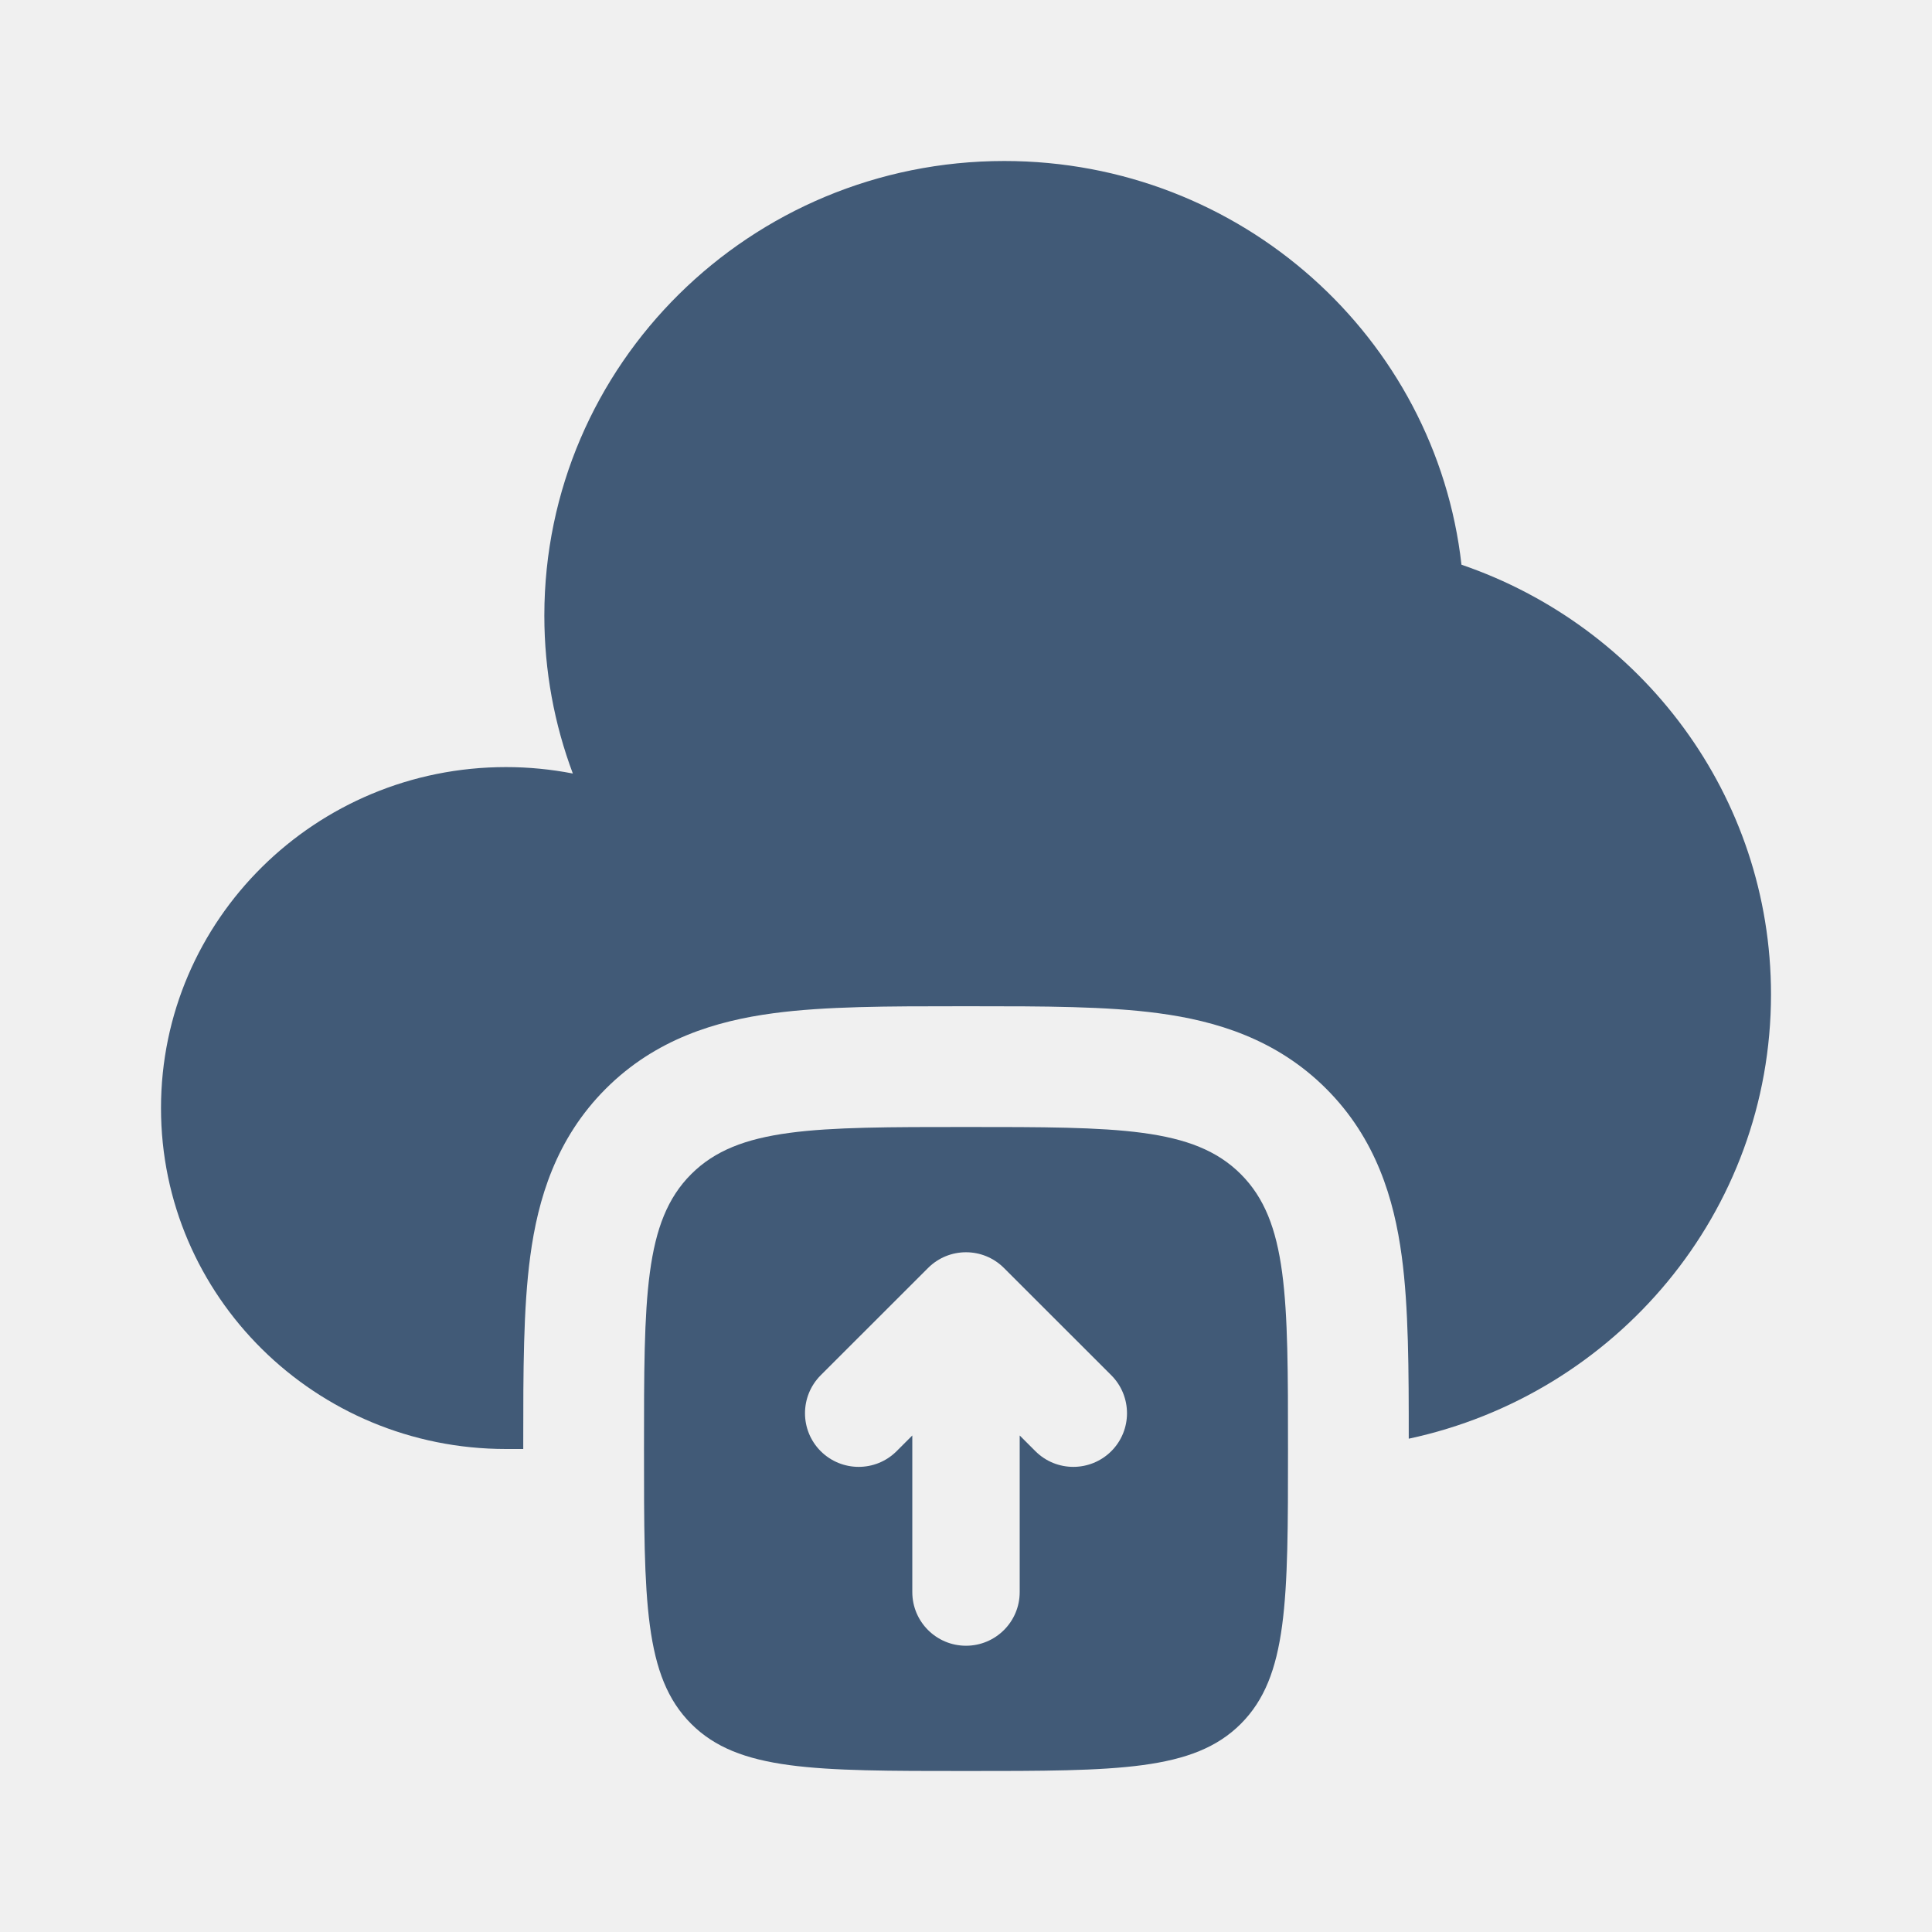
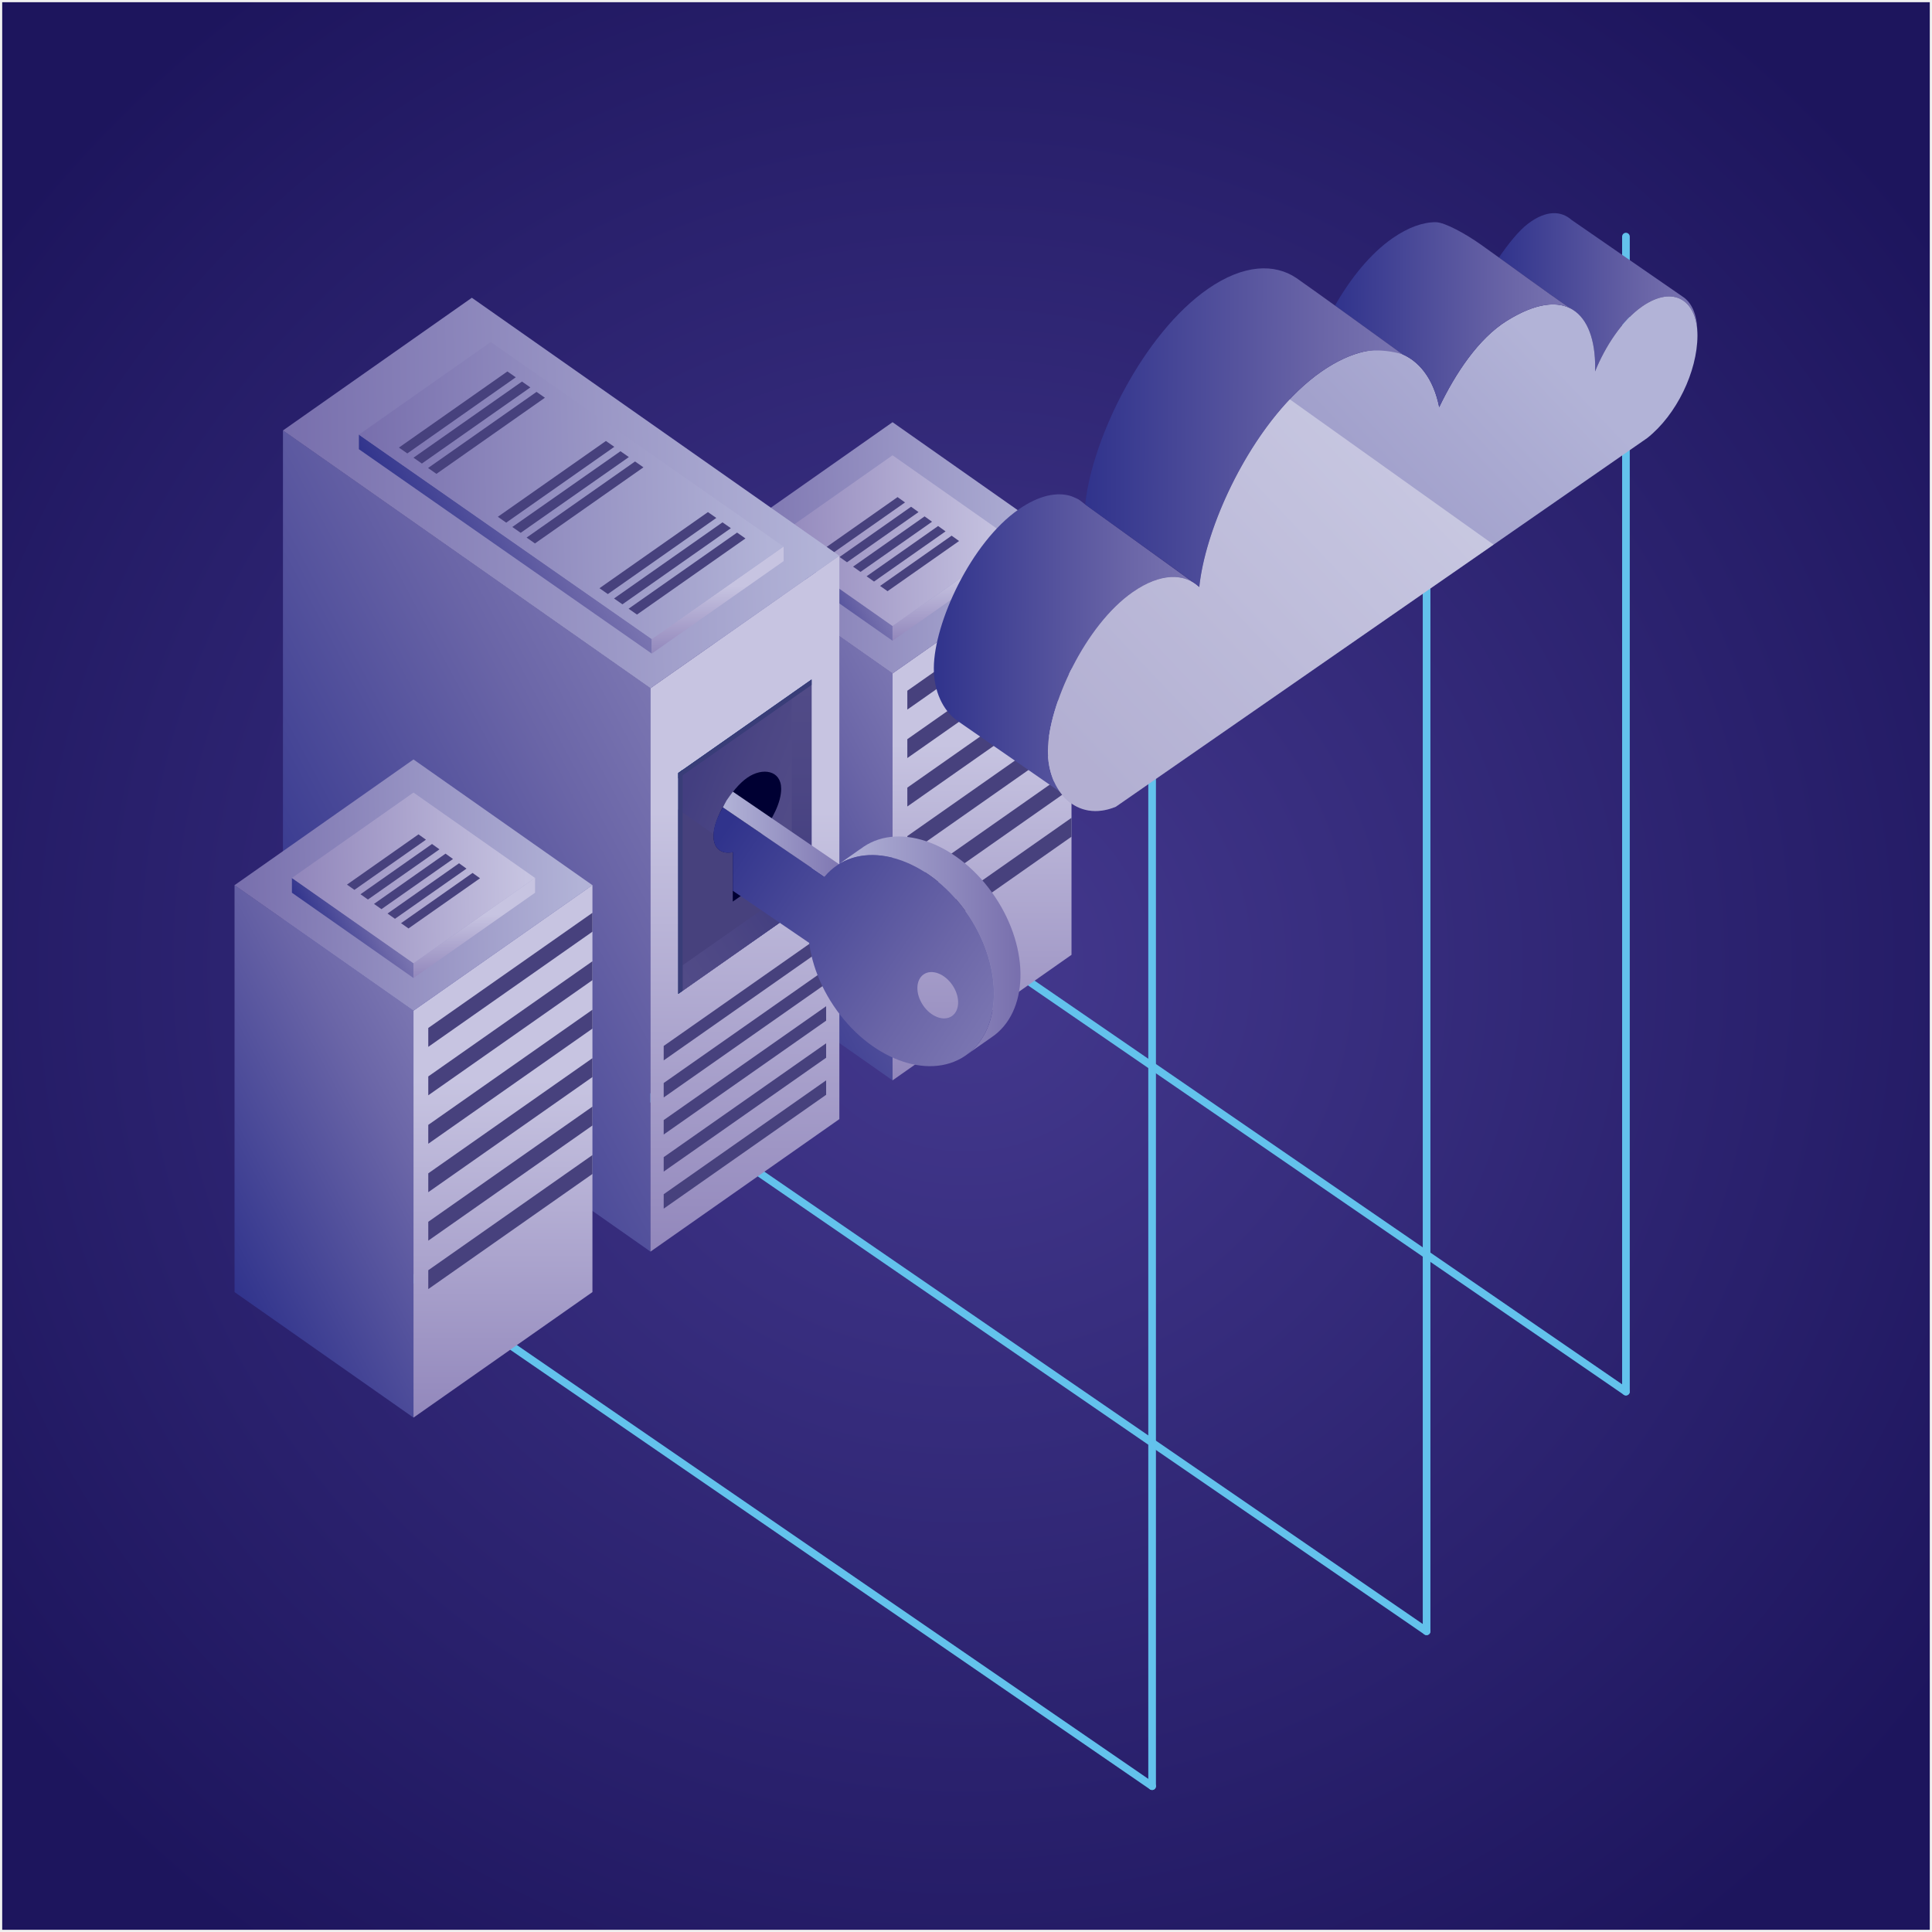
- <svg xmlns="http://www.w3.org/2000/svg" width="800px" height="800px" viewBox="0 0 24 24" fill="none">
-   <g id="SVGRepo_bgCarrier" stroke-width="0" />
-   <g id="SVGRepo_tracerCarrier" stroke-linecap="round" stroke-linejoin="round" />
-   <g id="SVGRepo_iconCarrier">
-     <path d="M6.5 18L6.5 17.91C6.5 17.045 6.5 16.251 6.587 15.606C6.682 14.895 6.907 14.143 7.525 13.525C8.143 12.907 8.895 12.682 9.606 12.587C10.251 12.5 11.045 12.5 11.911 12.5H12.089C12.955 12.5 13.749 12.5 14.394 12.587C15.105 12.682 15.857 12.907 16.475 13.525C17.093 14.143 17.318 14.895 17.413 15.606C17.499 16.242 17.5 17.021 17.5 17.872C20.073 17.322 22 15.06 22 12.353C22 9.881 20.393 7.78 18.155 7.015C17.837 4.194 15.416 2 12.476 2C9.32 2 6.762 4.528 6.762 7.647C6.762 8.337 6.887 8.998 7.116 9.609C6.848 9.557 6.57 9.529 6.286 9.529C3.919 9.529 2 11.426 2 13.765C2 16.104 3.919 18 6.286 18L6.5 18Z" fill="#415a77" />
-     <path fill-rule="evenodd" clip-rule="evenodd" d="M12 14C10.114 14 9.172 14 8.586 14.586C8 15.172 8 16.114 8 18C8 19.886 8 20.828 8.586 21.414C9.172 22 10.114 22 12 22C13.886 22 14.828 22 15.414 21.414C16 20.828 16 19.886 16 18C16 16.114 16 15.172 15.414 14.586C14.828 14 13.886 14 12 14ZM13.805 17.084L12.471 15.751C12.211 15.491 11.789 15.491 11.529 15.751L10.195 17.084C9.935 17.345 9.935 17.767 10.195 18.027C10.456 18.287 10.878 18.287 11.138 18.027L11.333 17.832V19.778C11.333 20.146 11.632 20.444 12 20.444C12.368 20.444 12.667 20.146 12.667 19.778V17.832L12.862 18.027C13.122 18.287 13.544 18.287 13.805 18.027C14.065 17.767 14.065 17.345 13.805 17.084Z" fill="#415a77" />
+ <svg xmlns="http://www.w3.org/2000/svg" version="1.1" id="Capa_1" x="0px" y="0px" viewBox="0 0 426.172 426.173" style="enable-background:new 0 0 426.172 426.173;" xml:space="preserve">
+   <g id="Paquete_de_vectores:_motivo_de_puntos_15">
+ </g>
+   <g id="Paquete_de_vectores:_motivo_de_puntos_15_1_">
+ </g>
+   <g id="Paquete_de_vectores:_motivo_de_puntos_03">
+ </g>
+   <radialGradient id="SVGID_1_" cx="280.865" cy="213.086" r="267.768" gradientTransform="matrix(1 0 0 1 -67.7794 0)" gradientUnits="userSpaceOnUse">
+     <stop offset="0" style="stop-color:#44398E" />
+     <stop offset="1" style="stop-color:#1D155D" />
+   </radialGradient>
+   <rect x="0.487" y="0.488" style="fill:url(#SVGID_1_);" width="425.197" height="425.197" />
+   <g>
+     <line style="fill:none;stroke:#63C2EC;stroke-width:1.688;stroke-linecap:round;stroke-linejoin:round;stroke-miterlimit:10;" x1="130.684" y1="233.417" x2="314.685" y2="359.838" />
+     <line style="fill:none;stroke:#63C2EC;stroke-width:1.688;stroke-linecap:round;stroke-linejoin:round;stroke-miterlimit:10;" x1="314.685" y1="359.838" x2="314.685" y2="105.064" />
+   </g>
+   <g>
+     <line style="fill:none;stroke:#63C2EC;stroke-width:1.688;stroke-linecap:round;stroke-linejoin:round;stroke-miterlimit:10;" x1="174.658" y1="180.543" x2="358.66" y2="306.965" />
+     <line style="fill:none;stroke:#63C2EC;stroke-width:1.688;stroke-linecap:round;stroke-linejoin:round;stroke-miterlimit:10;" x1="358.66" y1="306.965" x2="358.66" y2="52.191" />
+   </g>
+   <g>
+     <line style="fill:none;stroke:#63C2EC;stroke-width:1.688;stroke-linecap:round;stroke-linejoin:round;stroke-miterlimit:10;" x1="70.139" y1="267.578" x2="254.141" y2="394" />
+     <line style="fill:none;stroke:#63C2EC;stroke-width:1.688;stroke-linecap:round;stroke-linejoin:round;stroke-miterlimit:10;" x1="254.141" y1="394" x2="254.141" y2="139.226" />
+   </g>
+   <g>
+     <g>
+       <linearGradient id="SVGID_00000127012688350996608090000006548844332472398976_" gradientUnits="userSpaceOnUse" x1="148.459" y1="194.893" x2="205.184" y2="164.611">
+         <stop offset="0" style="stop-color:#30338C" />
+         <stop offset="0.742" style="stop-color:#6A65A7" />
+         <stop offset="1" style="stop-color:#7A75B1" />
+       </linearGradient>
+       <polygon style="fill:url(#SVGID_00000127012688350996608090000006548844332472398976_);" points="196.884,238.312 157.41,210.621     157.41,120.845 196.884,148.535   " />
+       <linearGradient id="SVGID_00000155115190378044035850000015385270107856430766_" gradientUnits="userSpaceOnUse" x1="216.622" y1="239.836" x2="216.622" y2="164.051">
+         <stop offset="0" style="stop-color:#9186BB" />
+         <stop offset="1" style="stop-color:#C7C4E1" />
+       </linearGradient>
+       <polygon style="fill:url(#SVGID_00000155115190378044035850000015385270107856430766_);" points="196.884,238.312 236.36,210.621     236.36,120.845 196.884,148.535   " />
+       <linearGradient id="SVGID_00000085957537891628081900000012276317214795546559_" gradientUnits="userSpaceOnUse" x1="158.132" y1="121.756" x2="233.66" y2="119.979">
+         <stop offset="0" style="stop-color:#786FAD" />
+         <stop offset="1" style="stop-color:#B2B3D7" />
+       </linearGradient>
+       <polygon style="fill:url(#SVGID_00000085957537891628081900000012276317214795546559_);" points="196.884,93.131 196.884,93.13     196.884,93.13 196.884,93.131 157.41,120.867 196.884,148.558 196.884,148.558 196.884,148.558 196.884,148.558 236.36,120.867       " />
+       <g>
+         <polygon style="fill:#47417D;" points="200.145,156.527 236.36,131.124 236.36,126.959 200.145,152.365    " />
+         <polygon style="fill:#47417D;" points="200.145,167.215 236.36,141.811 236.36,137.647 200.145,163.052    " />
+         <polygon style="fill:#47417D;" points="200.145,177.902 236.36,152.498 236.36,148.334 200.145,173.739    " />
+         <polygon style="fill:#47417D;" points="200.145,188.59 236.36,163.186 236.36,159.022 200.145,184.427    " />
+         <polygon style="fill:#47417D;" points="200.145,199.278 236.36,173.874 236.36,169.709 200.145,195.115    " />
+         <polygon style="fill:#47417D;" points="200.145,209.965 236.36,184.561 236.36,180.397 200.145,205.803    " />
+       </g>
+       <g>
+         <linearGradient id="SVGID_00000112603434625204378310000018124151744516158872_" gradientUnits="userSpaceOnUse" x1="176.159" y1="134.205" x2="190.626" y2="126.482">
+           <stop offset="0" style="stop-color:#30338C" />
+           <stop offset="0.742" style="stop-color:#6A65A7" />
+           <stop offset="1" style="stop-color:#7A75B1" />
+         </linearGradient>
+         <polygon style="fill:url(#SVGID_00000112603434625204378310000018124151744516158872_);" points="196.884,141.341      170.066,122.528 170.066,119.258 196.884,138.07    " />
+         <linearGradient id="SVGID_00000012472028958828485460000006054568864582413448_" gradientUnits="userSpaceOnUse" x1="210.293" y1="141.628" x2="210.293" y2="127.38">
+           <stop offset="0" style="stop-color:#9186BB" />
+           <stop offset="1" style="stop-color:#C7C4E1" />
+         </linearGradient>
+         <polygon style="fill:url(#SVGID_00000012472028958828485460000006054568864582413448_);" points="196.884,141.341      223.702,122.528 223.702,119.258 196.884,138.07    " />
+         <linearGradient id="SVGID_00000135664346604692595120000017356999047837668242_" gradientUnits="userSpaceOnUse" x1="170.557" y1="119.876" x2="221.868" y2="118.669">
+           <stop offset="0" style="stop-color:#9186BB" />
+           <stop offset="1" style="stop-color:#C7C4E1" />
+         </linearGradient>
+         <polygon style="fill:url(#SVGID_00000135664346604692595120000017356999047837668242_);" points="196.884,100.43      196.884,100.429 196.884,100.429 196.884,100.43 170.066,119.272 196.884,138.085 196.884,138.085 196.884,138.085      196.884,138.085 223.702,119.272    " />
+       </g>
+       <g>
+         <polygon style="fill:#47417D;" points="197.99,109.652 197.99,109.652 197.988,109.652 197.988,109.652 182.21,120.738      183.856,121.9 183.856,121.9 183.856,121.9 183.856,121.9 199.635,110.833    " />
+         <polygon style="fill:#47417D;" points="200.971,111.781 200.971,111.778 200.971,111.778 200.971,111.781 185.191,122.866      186.836,124.028 186.836,124.028 186.836,124.028 186.836,124.028 202.615,112.96    " />
+         <polygon style="fill:#47417D;" points="203.951,113.907 203.951,113.906 203.951,113.906 203.951,113.907 188.174,124.993      189.818,126.154 189.818,126.156 189.818,126.156 189.818,126.154 205.596,115.087    " />
+         <polygon style="fill:#47417D;" points="206.933,116.033 206.933,116.033 206.933,116.033 206.933,116.033 191.155,127.121      192.799,128.281 192.799,128.283 192.799,128.283 192.799,128.281 208.577,117.214    " />
+         <polygon style="fill:#47417D;" points="209.914,118.162 209.914,118.162 209.914,118.162 209.914,118.162 194.137,129.247      195.78,130.409 195.78,130.409 195.78,130.409 195.78,130.409 211.559,119.341    " />
+       </g>
+     </g>
+     <g>
+       <g>
+         <g>
+           <linearGradient id="SVGID_00000062161009688150091520000010150534732198283696_" gradientUnits="userSpaceOnUse" x1="-5843.474" y1="210.199" x2="-5752.028" y2="161.382" gradientTransform="matrix(1 0 0 1 5900.18 0)">
+             <stop offset="0" style="stop-color:#30338C" />
+             <stop offset="0.742" style="stop-color:#6A65A7" />
+             <stop offset="1" style="stop-color:#7A75B1" />
+           </linearGradient>
+           <polygon style="fill:url(#SVGID_00000062161009688150091520000010150534732198283696_);" points="143.488,276.089       62.418,219.223 62.418,94.932 143.488,151.796     " />
+           <linearGradient id="SVGID_00000149364666542385981610000006881805750687125661_" gradientUnits="userSpaceOnUse" x1="-5735.859" y1="278.08" x2="-5735.859" y2="179.035" gradientTransform="matrix(1 0 0 1 5900.18 0)">
+             <stop offset="0" style="stop-color:#9186BB" />
+             <stop offset="1" style="stop-color:#C7C4E1" />
+           </linearGradient>
+           <polygon style="fill:url(#SVGID_00000149364666542385981610000006881805750687125661_);" points="143.488,276.089       185.153,246.861 185.153,122.569 143.488,151.796     " />
+           <linearGradient id="SVGID_00000078764746851880338880000006513115737116585149_" gradientUnits="userSpaceOnUse" x1="-5836.319" y1="110.16" x2="-5719.527" y2="107.412" gradientTransform="matrix(1 0 0 1 5900.18 0)">
+             <stop offset="0" style="stop-color:#786FAD" />
+             <stop offset="1" style="stop-color:#B2B3D7" />
+           </linearGradient>
+           <polygon style="fill:url(#SVGID_00000078764746851880338880000006513115737116585149_);" points="104.082,65.682 104.082,65.68       104.082,65.68 104.082,65.682 62.418,94.955 143.488,151.82 143.488,151.82 143.488,151.82 143.488,151.82 185.153,122.594           " />
+         </g>
+         <g>
+           <linearGradient id="SVGID_00000101821991032683928200000015138437656486295213_" gradientUnits="userSpaceOnUse" x1="-5751.943" y1="178.507" x2="-5727.1" y2="187.86" gradientTransform="matrix(1 0 0 1 5900.18 0)">
+             <stop offset="0.07" style="stop-color:#30338C" />
+             <stop offset="0.473" style="stop-color:#5C589F" />
+             <stop offset="0.809" style="stop-color:#726DAC" />
+             <stop offset="1" style="stop-color:#7A75B1" />
+           </linearGradient>
+           <polygon style="fill:url(#SVGID_00000101821991032683928200000015138437656486295213_);" points="149.623,219.223       179.018,198.603 179.018,149.902 149.623,170.523     " />
+           <polygon style="fill:#47417D;" points="149.623,219.223 174.658,201.663 174.658,196.122 149.623,178.561     " />
+           <linearGradient id="SVGID_00000026128972300715781400000016656375921946713230_" gradientUnits="userSpaceOnUse" x1="-5724.402" y1="198.627" x2="-5751.391" y2="216.401" gradientTransform="matrix(1 0 0 1 5900.18 0)">
+             <stop offset="0.125" style="stop-color:#30338C" />
+             <stop offset="0.505" style="stop-color:#5C589F" />
+             <stop offset="0.821" style="stop-color:#726DAC" />
+             <stop offset="1" style="stop-color:#7A75B1" />
+           </linearGradient>
+           <polygon style="fill:url(#SVGID_00000026128972300715781400000016656375921946713230_);" points="150.58,218.545       174.658,201.663 174.658,196.04 150.58,212.924     " />
+           <linearGradient id="SVGID_00000015354803460304733910000015167604836437004702_" gradientUnits="userSpaceOnUse" x1="-5723.342" y1="199.836" x2="-5723.342" y2="148.075" gradientTransform="matrix(1 0 0 1 5900.18 0)">
+             <stop offset="0.07" style="stop-color:#30338C" />
+             <stop offset="0.473" style="stop-color:#5C589F" />
+             <stop offset="0.809" style="stop-color:#726DAC" />
+             <stop offset="1" style="stop-color:#7A75B1" />
+           </linearGradient>
+           <polygon style="fill:url(#SVGID_00000015354803460304733910000015167604836437004702_);" points="174.658,152.96       174.658,201.663 179.018,198.603 179.018,149.902     " />
+           <g>
+             <polygon style="fill:#002B64;" points="150.58,169.809 149.623,170.523 149.623,219.223 150.58,218.51      " />
+             <polygon style="fill:#002B64;" points="149.623,171.692 179.018,151.093 179.018,149.902 149.623,170.503      " />
+           </g>
+         </g>
+         <polygon style="opacity:0.8;fill:#47417D;" points="149.623,219.223 179.018,198.603 179.018,149.902 149.623,170.523    " />
+         <g>
+           <g>
+             <linearGradient id="SVGID_00000156569254298240849440000012027646394895018942_" gradientUnits="userSpaceOnUse" x1="-5805.403" y1="128.931" x2="-5772.395" y2="111.31" gradientTransform="matrix(1 0 0 1 5900.18 0)">
+               <stop offset="0" style="stop-color:#30338C" />
+               <stop offset="0.742" style="stop-color:#6A65A7" />
+               <stop offset="1" style="stop-color:#7A75B1" />
+             </linearGradient>
+             <polygon style="fill:url(#SVGID_00000156569254298240849440000012027646394895018942_);" points="143.771,144.175        79.168,99.088 79.168,95.863 143.771,140.951      " />
+             <linearGradient id="SVGID_00000089552807638600142130000017811244254177135004_" gradientUnits="userSpaceOnUse" x1="-5741.867" y1="144.482" x2="-5741.867" y2="129.24" gradientTransform="matrix(1 0 0 1 5900.18 0)">
+               <stop offset="0" style="stop-color:#9186BB" />
+               <stop offset="1" style="stop-color:#C7C4E1" />
+             </linearGradient>
+             <polygon style="fill:url(#SVGID_00000089552807638600142130000017811244254177135004_);" points="143.771,144.175        172.854,123.774 172.854,120.55 143.771,140.951      " />
+             <linearGradient id="SVGID_00000101785666121427335180000007858689854893507491_" gradientUnits="userSpaceOnUse" x1="-5819.87" y1="109.281" x2="-5730.801" y2="107.185" gradientTransform="matrix(1 0 0 1 5900.18 0)">
+               <stop offset="0" style="stop-color:#786FAD" />
+               <stop offset="1" style="stop-color:#B2B3D7" />
+             </linearGradient>
+             <polygon style="fill:url(#SVGID_00000101785666121427335180000007858689854893507491_);" points="108.25,75.443 108.25,75.443        108.25,75.443 108.25,75.443 79.168,95.879 143.771,140.966 143.771,140.969 143.771,140.969 143.771,140.966 172.854,120.567             " />
+           </g>
+           <g>
+             <g>
+               <polygon style="fill:#47417D;" points="111.924,81.937 111.924,81.937 111.924,81.937 111.924,81.937 87.998,98.729         89.848,100.021 89.848,100.021 89.848,100.021 89.848,100.021 113.772,83.228       " />
+               <polygon style="fill:#47417D;" points="115.14,84.168 115.14,84.168 115.14,84.168 115.14,84.168 91.211,100.96         93.062,102.251 93.062,102.251 93.062,102.251 93.062,102.251 116.988,85.458       " />
+               <polygon style="fill:#47417D;" points="118.354,86.443 118.354,86.443 118.354,86.443 118.354,86.443 94.427,103.234         96.273,104.527 96.273,104.527 96.273,104.527 96.273,104.527 120.2,87.733       " />
+             </g>
+             <g>
+               <polygon style="fill:#47417D;" points="133.656,97.274 133.656,97.274 133.656,97.274 133.656,97.274 109.815,113.997         111.664,115.288 111.664,115.288 111.664,115.288 111.664,115.288 135.506,98.565       " />
+               <polygon style="fill:#47417D;" points="136.869,99.535 136.869,99.535 136.869,99.535 136.869,99.535 113.008,116.245         114.855,117.534 114.855,117.534 114.855,117.534 114.855,117.534 138.715,100.825       " />
+               <polygon style="fill:#47417D;" points="140.082,101.794 140.082,101.794 140.082,101.794 140.082,101.794 116.158,118.586         118.004,119.876 118.004,119.876 118.004,119.876 118.004,119.876 141.932,103.085       " />
+             </g>
+             <g>
+               <polygon style="fill:#47417D;" points="156.161,112.962 156.161,112.962 156.161,112.962 156.161,112.962 132.234,129.753         134.083,131.043 134.083,131.043 134.083,131.043 134.083,131.043 158.008,114.251       " />
+               <polygon style="fill:#47417D;" points="159.373,115.222 159.373,115.222 159.373,115.222 159.373,115.222 135.448,132.014         137.297,133.305 137.297,133.305 137.297,133.305 137.297,133.305 161.22,116.512       " />
+               <polygon style="fill:#47417D;" points="162.588,117.481 162.588,117.481 162.588,117.481 162.588,117.481 138.66,134.274         140.509,135.566 140.509,135.566 140.509,135.566 140.509,135.566 164.436,118.774       " />
+             </g>
+           </g>
+         </g>
+       </g>
+       <g>
+         <polygon style="fill:#47417D;" points="146.402,233.908 182.234,208.793 182.234,205.609 146.402,230.723    " />
+         <polygon style="fill:#47417D;" points="146.402,242.084 182.234,216.97 182.234,213.784 146.402,238.898    " />
+         <polygon style="fill:#47417D;" points="146.402,250.259 182.234,225.145 182.234,221.96 146.402,247.075    " />
+         <polygon style="fill:#47417D;" points="146.402,258.437 182.234,233.321 182.234,230.136 146.402,255.251    " />
+         <polygon style="fill:#47417D;" points="146.402,266.613 182.234,241.498 182.234,238.312 146.402,263.427    " />
+       </g>
+       <g>
+         <g>
+           <path style="fill:#000033;" d="M157.41,184.436c0-4.115,4.059-10.556,7.428-12.883c3.366-2.335,7.479-1.658,7.479,2.456      c0,2.917-1.866,6.692-4.194,9.515c0.131,4.246,0.199,6.366,0.336,10.614c-2.662,1.851-4.052,2.796-6.821,4.739l0.018-10.909      C159.259,188.445,157.41,187.358,157.41,184.436z" />
+         </g>
+         <g>
+           <g>
+             <linearGradient id="SVGID_00000000194572972850441410000003870852328871932304_" gradientUnits="userSpaceOnUse" x1="2514.744" y1="185.809" x2="2454.328" y2="226.292" gradientTransform="matrix(-1 0 0 1 2672.867 0)">
+               <stop offset="0" style="stop-color:#30338C" />
+               <stop offset="0.742" style="stop-color:#6A65A7" />
+               <stop offset="1" style="stop-color:#7A75B1" />
+             </linearGradient>
+             <path style="fill:url(#SVGID_00000000194572972850441410000003870852328871932304_);" d="M159.447,178.088l25.684,17.499       v16.928l-23.476-16.016v-8.53c0,0-1.231,0.405-2.479-0.157c-1.405-0.632-1.629-2.046-1.629-2.046s-0.498-1.539,0.254-4.035       C158.349,179.91,159.447,178.088,159.447,178.088z" />
+             <polygon style="fill:#C97D2B;" points="185.043,212.792 188.746,210.387 188.746,193.461 185.043,195.862      " />
+             <linearGradient id="SVGID_00000163759941204113470590000012928948093050223284_" gradientUnits="userSpaceOnUse" x1="2484.033" y1="185.111" x2="2513.42" y2="185.111" gradientTransform="matrix(-1 0 0 1 2672.867 0)">
+               <stop offset="0" style="stop-color:#786FAD" />
+               <stop offset="1" style="stop-color:#B2B3D7" />
+             </linearGradient>
+             <path style="fill:url(#SVGID_00000163759941204113470590000012928948093050223284_);" d="M161.655,174.632l27.179,18.554       l-3.707,2.404l-25.68-17.502c0,0,0.59-1.153,0.816-1.519C160.578,176.064,161.655,174.632,161.655,174.632z" />
+           </g>
+           <g>
+             <linearGradient id="SVGID_00000008124798997351782910000002256168551177299130_" gradientUnits="userSpaceOnUse" x1="2447.765" y1="208.483" x2="2487.973" y2="208.483" gradientTransform="matrix(-1 0 0 1 2672.867 0)">
+               <stop offset="0" style="stop-color:#786FAD" />
+               <stop offset="1" style="stop-color:#B2B3D7" />
+             </linearGradient>
+             <path style="fill:url(#SVGID_00000008124798997351782910000002256168551177299130_);" d="M219.492,197.838       c-7.777-11.622-20.746-16.578-28.964-11.078c-0.266,0.176-0.519,0.366-0.771,0.556l-0.018-0.011l-4.845,3.416       c8.224-5.271,21.033-0.298,28.743,11.221c7.561,11.288,7.437,24.713-0.114,30.509l5.076-3.549       c0.035-0.021,0.068-0.04,0.097-0.065C226.918,223.333,227.271,209.458,219.492,197.838z" />
+             <linearGradient id="SVGID_00000101092260964973725040000016584351741079327112_" gradientUnits="userSpaceOnUse" x1="2514.218" y1="185.025" x2="2453.802" y2="225.507" gradientTransform="matrix(-1 0 0 1 2672.867 0)">
+               <stop offset="0" style="stop-color:#30338C" />
+               <stop offset="0.742" style="stop-color:#6A65A7" />
+               <stop offset="1" style="stop-color:#7A75B1" />
+             </linearGradient>
+             <path style="fill:url(#SVGID_00000101092260964973725040000016584351741079327112_);" d="M183.883,221.861       c7.78,11.624,20.746,16.58,28.963,11.078c8.216-5.499,8.574-19.378,0.792-30.997c-7.78-11.622-20.746-16.582-28.964-11.082       C176.457,196.361,176.104,210.241,183.883,221.861z M203.768,214.921c1.805-1.212,4.648-0.122,6.355,2.431       c1.707,2.55,1.629,5.597-0.176,6.804c-1.803,1.208-4.648,0.118-6.354-2.431C201.885,219.173,201.965,216.129,203.768,214.921z" />
+           </g>
+         </g>
+       </g>
+     </g>
+     <g>
+       <linearGradient id="SVGID_00000011018001255543170450000015800828712265342357_" gradientUnits="userSpaceOnUse" x1="42.785" y1="269.287" x2="99.511" y2="239.005">
+         <stop offset="0" style="stop-color:#30338C" />
+         <stop offset="0.742" style="stop-color:#6A65A7" />
+         <stop offset="1" style="stop-color:#7A75B1" />
+       </linearGradient>
+       <polygon style="fill:url(#SVGID_00000011018001255543170450000015800828712265342357_);" points="91.211,312.706 51.736,285.015     51.736,195.238 91.211,222.929   " />
+       <linearGradient id="SVGID_00000091005056454503757760000011083854000955568774_" gradientUnits="userSpaceOnUse" x1="110.948" y1="314.23" x2="110.948" y2="238.444">
+         <stop offset="0" style="stop-color:#9186BB" />
+         <stop offset="1" style="stop-color:#C7C4E1" />
+       </linearGradient>
+       <polygon style="fill:url(#SVGID_00000091005056454503757760000011083854000955568774_);" points="91.211,312.706 130.684,285.015     130.684,195.238 91.211,222.929   " />
+       <linearGradient id="SVGID_00000062184893252741866360000016045951127252102791_" gradientUnits="userSpaceOnUse" x1="52.459" y1="196.15" x2="127.984" y2="194.373">
+         <stop offset="0" style="stop-color:#786FAD" />
+         <stop offset="1" style="stop-color:#B2B3D7" />
+       </linearGradient>
+       <polygon style="fill:url(#SVGID_00000062184893252741866360000016045951127252102791_);" points="91.211,167.525 91.211,167.524     91.211,167.524 91.211,167.525 51.736,195.261 91.211,222.951 91.211,222.952 91.211,222.952 91.211,222.951 130.684,195.261       " />
+       <g>
+         <polygon style="fill:#47417D;" points="94.471,230.921 130.684,205.518 130.684,201.353 94.471,226.759    " />
+         <polygon style="fill:#47417D;" points="94.471,241.608 130.684,216.205 130.684,212.041 94.471,237.446    " />
+         <polygon style="fill:#47417D;" points="94.471,252.296 130.684,226.892 130.684,222.729 94.471,248.133    " />
+         <polygon style="fill:#47417D;" points="94.471,262.984 130.684,237.58 130.684,233.417 94.471,258.821    " />
+         <polygon style="fill:#47417D;" points="94.471,273.671 130.684,248.268 130.684,244.104 94.471,269.509    " />
+         <polygon style="fill:#47417D;" points="94.471,284.359 130.684,258.955 130.684,254.791 94.471,280.196    " />
+       </g>
+       <g>
+         <linearGradient id="SVGID_00000159459899648842561470000009202352589047813553_" gradientUnits="userSpaceOnUse" x1="70.485" y1="208.599" x2="84.953" y2="200.876">
+           <stop offset="0" style="stop-color:#30338C" />
+           <stop offset="0.742" style="stop-color:#6A65A7" />
+           <stop offset="1" style="stop-color:#7A75B1" />
+         </linearGradient>
+         <polygon style="fill:url(#SVGID_00000159459899648842561470000009202352589047813553_);" points="91.211,215.735 64.393,196.922      64.393,193.651 91.211,212.464    " />
+         <linearGradient id="SVGID_00000121269969226511450310000016209294031609041043_" gradientUnits="userSpaceOnUse" x1="104.62" y1="216.022" x2="104.62" y2="201.774">
+           <stop offset="0" style="stop-color:#9186BB" />
+           <stop offset="1" style="stop-color:#C7C4E1" />
+         </linearGradient>
+         <polygon style="fill:url(#SVGID_00000121269969226511450310000016209294031609041043_);" points="91.211,215.735      118.028,196.922 118.028,193.651 91.211,212.464    " />
+         <linearGradient id="SVGID_00000089561704443656828210000007285907288897358508_" gradientUnits="userSpaceOnUse" x1="64.883" y1="194.27" x2="116.194" y2="193.063">
+           <stop offset="0" style="stop-color:#9186BB" />
+           <stop offset="1" style="stop-color:#C7C4E1" />
+         </linearGradient>
+         <polygon style="fill:url(#SVGID_00000089561704443656828210000007285907288897358508_);" points="91.211,174.823 91.211,174.823      91.211,174.823 91.211,174.823 64.393,193.667 91.211,212.479 91.211,212.479 91.211,212.479 91.211,212.479 118.028,193.667         " />
+       </g>
+       <g>
+         <polygon style="fill:#47417D;" points="92.316,184.046 92.316,184.046 92.314,184.046 92.314,184.046 76.536,195.132      78.181,196.294 78.181,196.294 78.181,196.294 78.181,196.294 93.959,185.227    " />
+         <polygon style="fill:#47417D;" points="95.297,186.174 95.297,186.172 95.297,186.172 95.297,186.174 79.518,197.26      81.162,198.422 81.162,198.422 81.162,198.422 81.162,198.422 96.941,187.354    " />
+         <polygon style="fill:#47417D;" points="98.278,188.301 98.278,188.3 98.278,188.3 98.278,188.301 82.5,199.387 84.145,200.548      84.145,200.55 84.145,200.55 84.145,200.548 99.922,189.48    " />
+         <polygon style="fill:#47417D;" points="101.26,190.427 101.26,190.427 101.26,190.427 101.26,190.427 85.481,201.515      87.126,202.675 87.126,202.677 87.126,202.677 87.126,202.675 102.903,191.608    " />
+         <polygon style="fill:#47417D;" points="104.24,192.556 104.24,192.556 104.24,192.556 104.24,192.556 88.463,203.642      90.107,204.803 90.107,204.803 90.107,204.803 90.107,204.803 105.885,193.735    " />
+       </g>
+     </g>
+   </g>
+   <g>
+     <g>
+       <g>
+         <linearGradient id="SVGID_00000066495336041978849190000000743021019286945190_" gradientUnits="userSpaceOnUse" x1="670.505" y1="53.999" x2="670.565" y2="53.999" gradientTransform="matrix(1 0.0052 -0.0052 1 -359.8098 21.207)">
+           <stop offset="0" style="stop-color:#30338C" />
+           <stop offset="0.742" style="stop-color:#6A65A7" />
+           <stop offset="1" style="stop-color:#7A75B1" />
+         </linearGradient>
+         <path style="fill:url(#SVGID_00000066495336041978849190000000743021019286945190_);" d="M310.414,78.678     c0.021,0.007,0.031,0.018,0.047,0.029l0.014,0.001c-0.014-0.008-0.023-0.012-0.033-0.017     C310.435,78.685,310.432,78.683,310.414,78.678z" />
+         <linearGradient id="SVGID_00000079478749644347855940000008475012758749458819_" gradientUnits="userSpaceOnUse" x1="662.269" y1="52.654" x2="662.518" y2="52.654" gradientTransform="matrix(1 0.0052 -0.0052 1 -359.8098 21.207)">
+           <stop offset="0" style="stop-color:#30338C" />
+           <stop offset="0.742" style="stop-color:#6A65A7" />
+           <stop offset="1" style="stop-color:#7A75B1" />
+         </linearGradient>
+         <path style="fill:url(#SVGID_00000079478749644347855940000008475012758749458819_);" d="M302.435,77.288     c-0.083,0.008-0.163,0.021-0.249,0.033C302.271,77.31,302.352,77.297,302.435,77.288z" />
+         <g>
+           <linearGradient id="SVGID_00000097462108726683306170000017980656206274304446_" gradientUnits="userSpaceOnUse" x1="690.618" y1="39.594" x2="734.45" y2="39.594" gradientTransform="matrix(1 0.0052 -0.0052 1 -359.8098 21.207)">
+             <stop offset="0" style="stop-color:#30338C" />
+             <stop offset="0.742" style="stop-color:#6A65A7" />
+             <stop offset="1" style="stop-color:#7A75B1" />
+           </linearGradient>
+           <path style="fill:url(#SVGID_00000097462108726683306170000017980656206274304446_);" d="M371.131,65.41l-24.472-16.902      c-2.192-1.941-5.478-2.297-9.616,0.849c-2.07,1.574-4.44,4.569-6.401,7.445c5.729,4.118,10.893,7.913,15.756,11.216h-0.009      c-0.268-0.138-0.551-0.254-0.842-0.359c4.203,1.532,6.364,6.49,6.329,13.512c0,0.254-0.013,0.511-0.022,0.766      c2.221-5.52,5.993-11.296,10.383-14.342c0.398-0.276,0.789-0.518,1.17-0.74c0.024-0.016,0.057-0.032,0.077-0.045      c0.367-0.21,0.728-0.392,1.083-0.552c0.041-0.02,0.08-0.039,0.121-0.057c0.346-0.152,0.682-0.28,1.014-0.389      c0.045-0.014,0.093-0.031,0.137-0.045c0.323-0.103,0.642-0.18,0.954-0.24c0.048-0.01,0.099-0.017,0.141-0.026      c0.31-0.057,0.611-0.088,0.91-0.104c0.04-0.001,0.079-0.003,0.123-0.005c0.294-0.008,0.587,0,0.866,0.031      c0.033,0.004,0.064,0.009,0.099,0.012c0.284,0.034,0.559,0.088,0.827,0.163c0.02,0.006,0.043,0.014,0.065,0.021      c0.277,0.081,0.536,0.18,0.792,0.302c0.011,0.002,0.018,0.006,0.021,0.009c1.068,0.518,1.943,1.391,2.588,2.563      c0,0,0,0.006,0,0.008c0.158,0.29,0.303,0.599,0.431,0.926c0,0.008,0.005,0.014,0.005,0.022c0.133,0.323,0.246,0.667,0.34,1.022      c0,0.012,0.007,0.021,0.007,0.028c0.099,0.359,0.176,0.736,0.241,1.128c0,0.007,0.003,0.017,0.003,0.024      c0.066,0.394,0.114,0.803,0.141,1.23c0,0,0,0.003,0,0.006C374.33,69.32,373.127,66.675,371.131,65.41z" />
+           <linearGradient id="SVGID_00000095309905305647950230000006143948056876138646_" gradientUnits="userSpaceOnUse" x1="700.54" y1="42.413" x2="701.846" y2="42.413" gradientTransform="matrix(1 0.0052 -0.0052 1 -359.8098 21.207)">
+             <stop offset="0" style="stop-color:#30338C" />
+             <stop offset="0.742" style="stop-color:#6A65A7" />
+             <stop offset="1" style="stop-color:#7A75B1" />
+           </linearGradient>
+           <path style="fill:url(#SVGID_00000095309905305647950230000006143948056876138646_);" d="M340.51,67.344      c0.014,0,0.038-0.006,0.051-0.008c0.43-0.075,0.847-0.119,1.256-0.148C341.392,67.218,340.959,67.267,340.51,67.344z" />
+           <linearGradient id="SVGID_00000025411792046429088290000011562104224825267858_" gradientUnits="userSpaceOnUse" x1="703.299" y1="42.531" x2="705.452" y2="42.531" gradientTransform="matrix(1 0.0052 -0.0052 1 -359.8098 21.207)">
+             <stop offset="0" style="stop-color:#30338C" />
+             <stop offset="0.742" style="stop-color:#6A65A7" />
+             <stop offset="1" style="stop-color:#7A75B1" />
+           </linearGradient>
+           <path style="fill:url(#SVGID_00000025411792046429088290000011562104224825267858_);" d="M345.42,67.615      c-0.671-0.231-1.383-0.374-2.15-0.429C344.037,67.242,344.749,67.386,345.42,67.615z" />
+           <linearGradient id="SVGID_00000170264736759258737240000006710502306571207595_" gradientUnits="userSpaceOnUse" x1="702.015" y1="42.309" x2="703.176" y2="42.309" gradientTransform="matrix(1 0.0052 -0.0052 1 -359.8098 21.207)">
+             <stop offset="0" style="stop-color:#30338C" />
+             <stop offset="0.742" style="stop-color:#6A65A7" />
+             <stop offset="1" style="stop-color:#7A75B1" />
+           </linearGradient>
+           <path style="fill:url(#SVGID_00000170264736759258737240000006710502306571207595_);" d="M341.985,67.176      c0.398-0.019,0.789-0.022,1.161,0C342.772,67.153,342.383,67.157,341.985,67.176z" />
+         </g>
+         <linearGradient id="SVGID_00000158022885279747876500000000652978929118522262_" gradientUnits="userSpaceOnUse" x1="665.278" y1="52.517" x2="665.509" y2="52.517" gradientTransform="matrix(1 0.0052 -0.0052 1 -359.8098 21.207)">
+           <stop offset="0" style="stop-color:#30338C" />
+           <stop offset="0.742" style="stop-color:#6A65A7" />
+           <stop offset="1" style="stop-color:#7A75B1" />
+         </linearGradient>
+         <path style="fill:url(#SVGID_00000158022885279747876500000000652978929118522262_);" d="M305.426,77.192     c-0.076-0.005-0.153-0.01-0.23-0.017C305.272,77.183,305.35,77.187,305.426,77.192z" />
+       </g>
+       <g>
+         <linearGradient id="SVGID_00000034070685947524240160000002599554850849068444_" gradientUnits="userSpaceOnUse" x1="624.301" y1="104.807" x2="624.908" y2="104.807" gradientTransform="matrix(1 0.0052 -0.0052 1 -359.8098 21.207)">
+           <stop offset="0" style="stop-color:#30338C" />
+           <stop offset="0.742" style="stop-color:#6A65A7" />
+           <stop offset="1" style="stop-color:#7A75B1" />
+         </linearGradient>
+         <path style="fill:url(#SVGID_00000034070685947524240160000002599554850849068444_);" d="M264.541,129.517     c0-0.024,0.004-0.051,0.012-0.074l-0.605-0.436C264.147,129.167,264.348,129.334,264.541,129.517z" />
+         <linearGradient id="SVGID_00000100365897281213145490000012128584026235429052_" gradientUnits="userSpaceOnUse" x1="566.441" y1="117.546" x2="624.001" y2="117.546" gradientTransform="matrix(1 0.0052 -0.0052 1 -359.8098 21.207)">
+           <stop offset="0" style="stop-color:#30338C" />
+           <stop offset="0.742" style="stop-color:#6A65A7" />
+           <stop offset="1" style="stop-color:#7A75B1" />
+         </linearGradient>
+         <path style="fill:url(#SVGID_00000100365897281213145490000012128584026235429052_);" d="M231.15,165.584     c0.055-9.953,8.211-27.693,18.736-34.994c5.619-3.899,10.465-4.162,13.762-1.797l-24.27-17.513c0,0-1.091-0.89-1.49-1.129     c-0.367-0.215-1.555-0.692-1.555-0.692c-3.111-1.017-7.111-0.229-11.609,2.892c-10.526,7.301-18.685,25.042-18.734,34.994     c-0.029,5.013,1.961,9.393,5.219,11.667l0,0l0.041,0.033c0.014,0.009,0.027,0.019,0.042,0.026l22.491,15.574     C232.091,172.264,231.133,169.08,231.15,165.584z" />
+       </g>
+       <linearGradient id="SVGID_00000152241214163295158420000003326948619550764453_" gradientUnits="userSpaceOnUse" x1="602.207" y1="145.91" x2="700.42" y2="51.967" gradientTransform="matrix(1 0.0052 -0.0052 1 -359.8098 21.207)">
+         <stop offset="0" style="stop-color:#827DB6" />
+         <stop offset="1" style="stop-color:#B2B3D7" />
+       </linearGradient>
+       <path style="fill:url(#SVGID_00000152241214163295158420000003326948619550764453_);" d="M374.435,74.082    c0.035-7.747-5.188-11.35-12.199-6.486c-4.39,3.046-8.162,8.822-10.383,14.342c0.01-0.255,0.022-0.512,0.022-0.766    c0.064-12.401-6.716-18.392-19.524-10.382c-6.182,3.866-11.266,11.487-14.885,19.034c-2.453-12.372-12.746-17.033-25.967-7.869    c-14.191,9.848-25.411,32.803-26.959,47.563c-3.277-3.116-8.508-3.193-14.654,1.073c-10.525,7.301-18.682,25.041-18.736,34.994    c-0.047,8.973,6.344,15.927,14.981,12.372l116.911-81.111l0.307-0.212C369.836,91.501,374.392,81.974,374.435,74.082z" />
+       <linearGradient id="SVGID_00000089544266716295454310000016938784195055759274_" gradientUnits="userSpaceOnUse" x1="654.511" y1="44.689" x2="706.432" y2="44.689" gradientTransform="matrix(1 0.0052 -0.0052 1 -359.8098 21.207)">
+         <stop offset="0" style="stop-color:#30338C" />
+         <stop offset="0.742" style="stop-color:#6A65A7" />
+         <stop offset="1" style="stop-color:#7A75B1" />
+       </linearGradient>
+       <path style="fill:url(#SVGID_00000089544266716295454310000016938784195055759274_);" d="M326.688,53.974    c-3.275-2.323-7.97-4.959-10.008-4.963c-2.778-0.001-6.004,1.108-9.51,3.54c-4.874,3.381-9.27,8.862-12.691,14.851    c6.727,4.841,14.888,10.745,14.888,10.745c-0.009-0.003-0.026-0.007-0.04-0.011c0.369,0.16,0.732,0.338,1.078,0.537    c0.018,0.007,0.03,0.01,0.037,0.018c0.016,0.006,0.033,0.016,0.037,0.017h-0.004c0.05,0.027,0.098,0.06,0.146,0.089    c0.69,0.412,1.346,0.898,1.952,1.456c0.061,0.06,0.132,0.121,0.196,0.182c0.289,0.282,0.582,0.576,0.853,0.893    c0,0.003,0.007,0.003,0.007,0.006c0.27,0.319,0.529,0.659,0.78,1.014c0.055,0.078,0.116,0.16,0.171,0.243    c0.242,0.353,0.478,0.717,0.695,1.102c0.002,0.004,0.006,0.009,0.009,0.014c0.22,0.39,0.417,0.796,0.615,1.215    c0.048,0.102,0.093,0.203,0.141,0.308c0.185,0.421,0.362,0.853,0.525,1.303c0,0.005,0.005,0.009,0.005,0.013    c0.164,0.454,0.309,0.928,0.443,1.41c0.035,0.12,0.068,0.24,0.098,0.36c0.127,0.49,0.252,0.992,0.355,1.508    c3.619-7.547,8.703-15.167,14.885-19.034c0.113-0.079,0.225-0.142,0.34-0.201c5.887-3.603,10.488-4.21,13.697-2.57h0.009    C340.435,63.971,334.043,59.195,326.688,53.974z" />
+       <linearGradient id="SVGID_00000019638696113905271770000007405385078618445206_" gradientUnits="userSpaceOnUse" x1="599.641" y1="69.79" x2="669.454" y2="69.79" gradientTransform="matrix(1 0.0052 -0.0052 1 -359.8098 21.207)">
+         <stop offset="0" style="stop-color:#30338C" />
+         <stop offset="0.742" style="stop-color:#6A65A7" />
+         <stop offset="1" style="stop-color:#7A75B1" />
+       </linearGradient>
+       <path style="fill:url(#SVGID_00000019638696113905271770000007405385078618445206_);" d="M291.5,81.955    c3.281-2.271,6.373-3.691,9.213-4.357c0,0,3.553-0.938,8.653,0.549c0,0-21.021-15.21-23.394-16.813    c-4.752-3.213-11.596-3.112-19.517,2.384c-14.197,9.848-25.534,32.801-27.077,47.563l25.178,18.093    C266.161,114.609,277.353,91.771,291.5,81.955z" />
+     </g>
+     <path style="opacity:0.39;fill:#FFFFFF;" d="M284.5,88.079c-10.754,11.363-18.68,29.211-19.959,41.439   c-3.277-3.116-8.508-3.193-14.654,1.073c-10.525,7.301-18.682,25.041-18.736,34.994c-0.047,8.973,6.344,15.927,14.981,12.372   l83.334-57.816L284.5,88.079z" />
  </g>
</svg>
